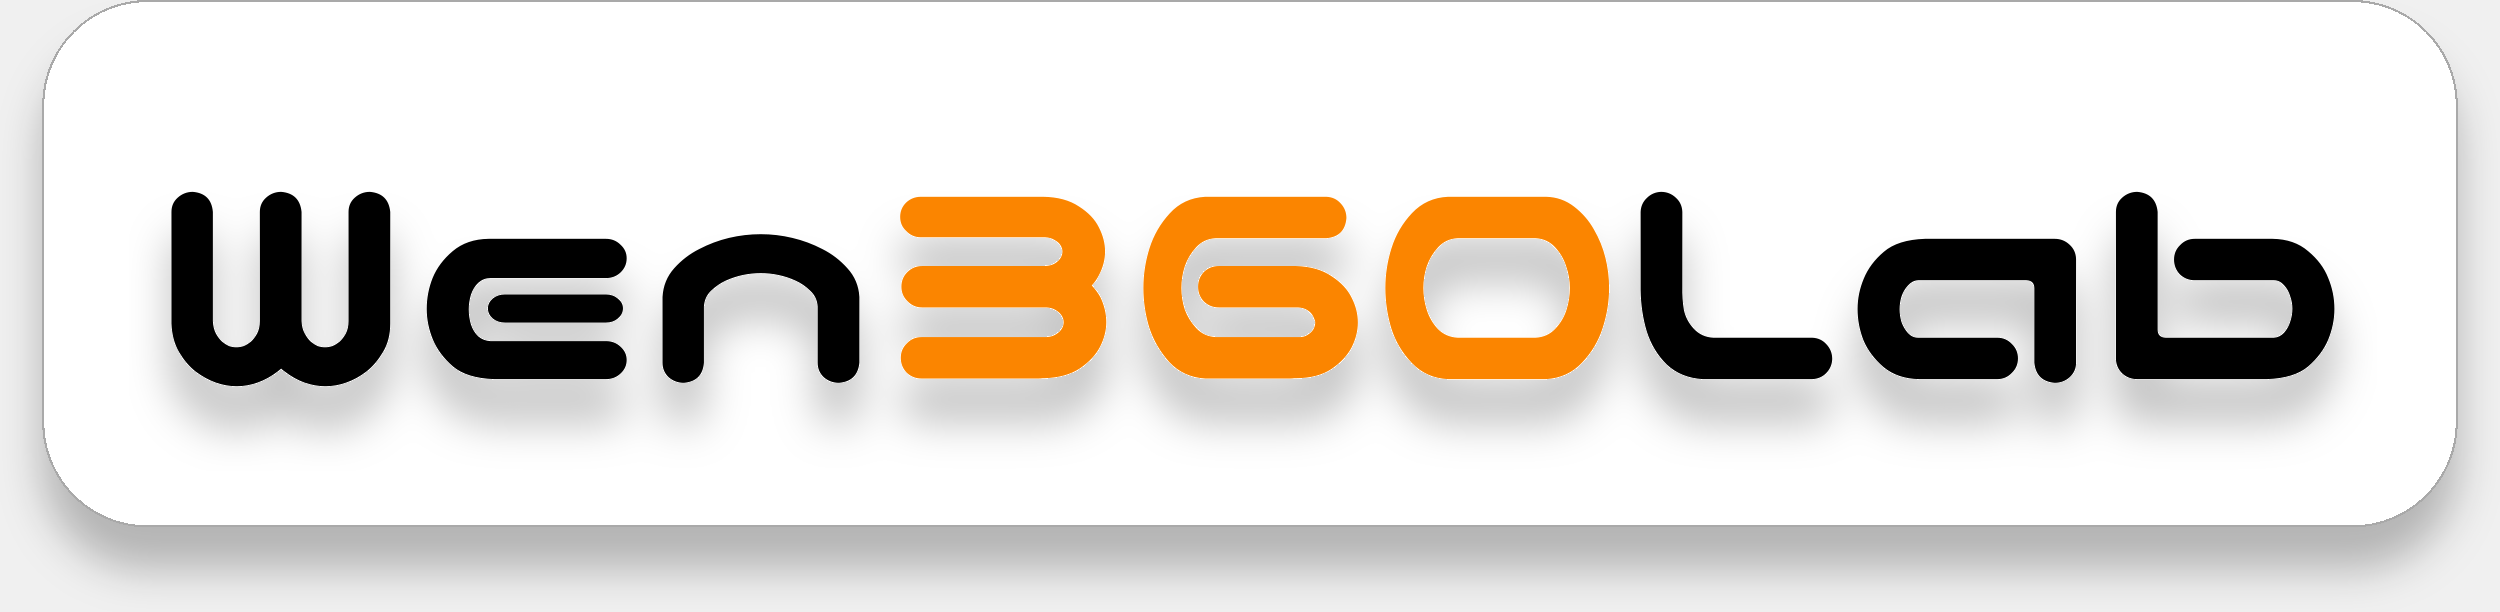
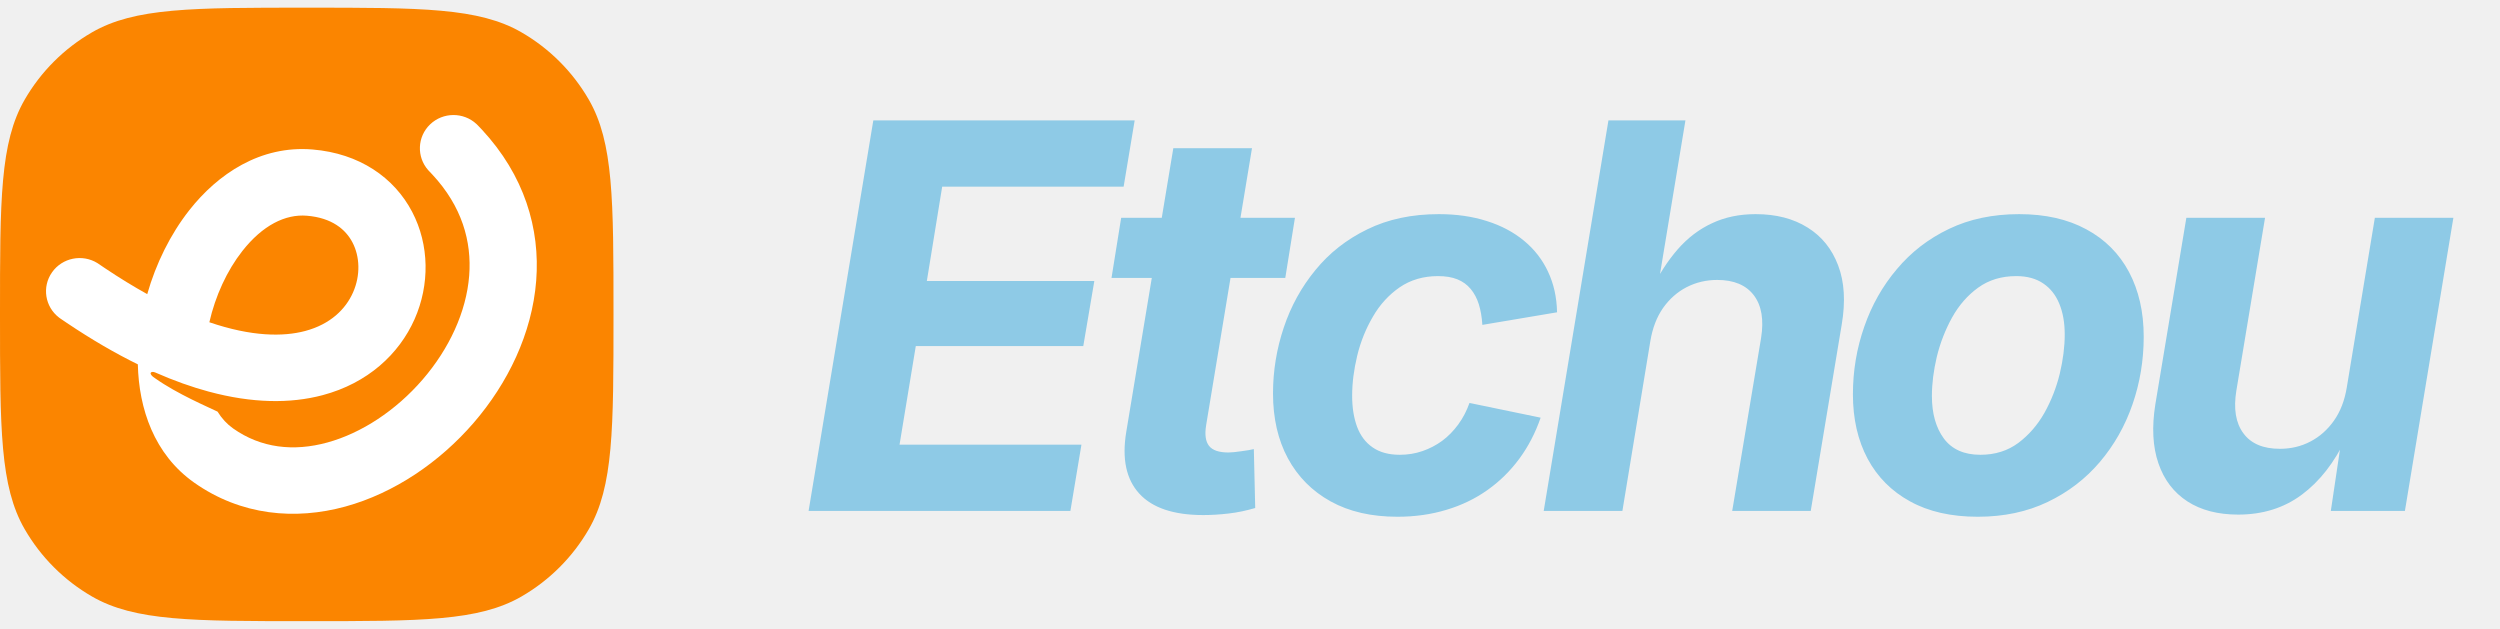
- <svg xmlns="http://www.w3.org/2000/svg" width="237" height="58" viewBox="0 0 237 58" fill="none">
-   <g filter="url(#filter0_d_29_94)">
-     <rect x="4" width="229" height="50" rx="10" fill="white" shape-rendering="crispEdges" />
-     <rect x="4.1" y="0.1" width="228.8" height="49.8" rx="9.9" stroke="#A9A9A9" stroke-width="0.2" shape-rendering="crispEdges" />
-     <g filter="url(#filter1_d_29_94)">
-       <path d="M22.436 36.615C21.771 36.615 21.107 36.498 20.443 36.264C19.799 36.029 19.174 35.688 18.568 35.238C17.963 34.77 17.436 34.154 16.986 33.393C16.537 32.631 16.293 31.723 16.254 30.668V20.092C16.254 19.545 16.449 19.096 16.84 18.744C17.25 18.373 17.729 18.188 18.275 18.188C19.447 18.285 20.082 18.92 20.18 20.092V30.434C20.199 30.902 20.297 31.303 20.473 31.635C20.648 31.947 20.844 32.201 21.059 32.397C21.273 32.572 21.488 32.709 21.703 32.807C21.938 32.885 22.172 32.924 22.406 32.924C22.641 32.924 22.875 32.885 23.109 32.807C23.344 32.709 23.568 32.572 23.783 32.397C23.998 32.201 24.193 31.947 24.369 31.635C24.545 31.303 24.633 30.902 24.633 30.434V20.092C24.633 19.545 24.828 19.096 25.219 18.744C25.629 18.373 26.107 18.188 26.654 18.188C27.826 18.285 28.471 18.92 28.588 20.092V30.434C28.607 30.902 28.705 31.293 28.881 31.605C29.057 31.938 29.252 32.201 29.467 32.397C29.682 32.572 29.896 32.709 30.111 32.807C30.346 32.885 30.58 32.924 30.814 32.924C31.049 32.924 31.283 32.885 31.518 32.807C31.752 32.709 31.977 32.572 32.191 32.397C32.406 32.201 32.602 31.947 32.777 31.635C32.953 31.303 33.041 30.902 33.041 30.434V20.092C33.041 19.545 33.236 19.096 33.627 18.744C34.037 18.373 34.516 18.188 35.062 18.188C36.234 18.285 36.879 18.92 36.996 20.092V30.668C36.996 31.723 36.762 32.631 36.293 33.393C35.844 34.154 35.316 34.77 34.711 35.238C34.125 35.688 33.5 36.029 32.836 36.264C32.191 36.498 31.527 36.615 30.844 36.615C30.18 36.615 29.516 36.498 28.852 36.264C28.207 36.029 27.582 35.678 26.977 35.209C26.859 35.131 26.752 35.043 26.654 34.945C26.537 35.043 26.43 35.131 26.332 35.209C25.727 35.678 25.092 36.029 24.428 36.264C23.783 36.498 23.119 36.615 22.436 36.615ZM46.84 35.941C45.121 35.883 43.822 35.482 42.943 34.74C42.065 33.978 41.43 33.129 41.039 32.191C40.648 31.234 40.453 30.268 40.453 29.291C40.453 28.275 40.639 27.299 41.01 26.361C41.4 25.404 42.035 24.555 42.914 23.812C43.812 23.051 44.945 22.66 46.312 22.641H57.445C57.992 22.641 58.451 22.826 58.822 23.197C59.213 23.549 59.408 23.979 59.408 24.486C59.408 25.014 59.213 25.463 58.822 25.834C58.451 26.186 57.992 26.361 57.445 26.361H46.488C46.059 26.361 45.678 26.508 45.346 26.801C45.033 27.094 44.799 27.475 44.643 27.943C44.506 28.412 44.438 28.871 44.438 29.32C44.438 29.809 44.506 30.287 44.643 30.756C44.799 31.225 45.033 31.605 45.346 31.898C45.678 32.172 46.059 32.318 46.488 32.338H57.445C57.992 32.338 58.451 32.514 58.822 32.865C59.213 33.217 59.408 33.637 59.408 34.125C59.408 34.633 59.213 35.062 58.822 35.414C58.451 35.766 57.992 35.941 57.445 35.941H46.84ZM59.057 29.232C59.057 29.604 58.891 29.926 58.559 30.199C58.266 30.453 57.895 30.58 57.445 30.58H47.865C47.416 30.58 47.035 30.453 46.723 30.199C46.41 29.926 46.254 29.604 46.254 29.232C46.254 28.881 46.41 28.568 46.723 28.295C47.035 28.041 47.416 27.914 47.865 27.914H57.445C57.895 27.914 58.275 28.051 58.588 28.324C58.9 28.578 59.057 28.881 59.057 29.232ZM72.123 22.201C73.139 22.201 74.135 22.318 75.111 22.553C76.107 22.787 77.055 23.139 77.953 23.607C78.852 24.057 79.643 24.662 80.326 25.424C81.029 26.186 81.41 27.094 81.469 28.148V29.379V34.389C81.352 35.56 80.707 36.195 79.535 36.293C78.988 36.293 78.51 36.117 78.1 35.766C77.709 35.395 77.514 34.935 77.514 34.389V33.1V29.057C77.475 28.451 77.24 27.953 76.811 27.562C76.4 27.152 75.932 26.83 75.404 26.596C74.897 26.361 74.359 26.186 73.793 26.068C73.246 25.951 72.689 25.893 72.123 25.893C71.557 25.893 70.99 25.951 70.424 26.068C69.877 26.186 69.34 26.361 68.812 26.596C68.305 26.83 67.836 27.152 67.406 27.562C66.996 27.953 66.772 28.451 66.732 29.057V33.1V34.389C66.635 35.56 66 36.195 64.828 36.293C64.281 36.293 63.803 36.117 63.393 35.766C63.002 35.395 62.807 34.935 62.807 34.389V29.379V28.148C62.865 27.094 63.236 26.186 63.92 25.424C64.603 24.662 65.394 24.057 66.293 23.607C67.191 23.139 68.129 22.787 69.106 22.553C70.102 22.318 71.107 22.201 72.123 22.201ZM157.465 18.188C158.012 18.188 158.48 18.373 158.871 18.744C159.262 19.096 159.467 19.545 159.486 20.092V27.152C159.467 27.953 159.516 28.695 159.633 29.379C159.77 30.043 160.082 30.639 160.57 31.166C161.059 31.693 161.674 31.977 162.416 32.016H171.791C172.338 32.035 172.787 32.24 173.139 32.631C173.51 33.022 173.695 33.49 173.695 34.037C173.676 34.565 173.48 35.014 173.109 35.385C172.758 35.736 172.318 35.922 171.791 35.941H161.42C160.053 35.863 158.92 35.404 158.021 34.565C157.143 33.705 156.508 32.66 156.117 31.43C155.746 30.199 155.551 28.891 155.531 27.504V20.092C155.551 19.564 155.746 19.125 156.117 18.773C156.488 18.402 156.938 18.207 157.465 18.188ZM192.855 34.389V27.328C192.855 26.84 192.602 26.586 192.094 26.566H181.84C181.469 26.586 181.146 26.752 180.873 27.064C180.6 27.357 180.395 27.709 180.258 28.119C180.141 28.51 180.082 28.91 180.082 29.32C180.082 29.711 180.141 30.111 180.258 30.521C180.395 30.912 180.6 31.264 180.873 31.576C181.146 31.869 181.469 32.016 181.84 32.016H189.34C189.887 32.016 190.346 32.211 190.717 32.602C191.107 32.973 191.303 33.432 191.303 33.978C191.303 34.525 191.107 34.984 190.717 35.355C190.346 35.746 189.887 35.941 189.34 35.941H181.957C180.59 35.922 179.457 35.541 178.559 34.799C177.68 34.037 177.045 33.188 176.654 32.25C176.283 31.293 176.098 30.307 176.098 29.291C176.098 28.314 176.293 27.357 176.684 26.42C177.074 25.463 177.709 24.613 178.588 23.871C179.467 23.109 180.766 22.699 182.484 22.641H194.789C195.336 22.641 195.805 22.826 196.195 23.197C196.586 23.549 196.791 23.998 196.811 24.545V34.389C196.811 34.935 196.605 35.395 196.195 35.766C195.805 36.117 195.336 36.293 194.789 36.293C193.617 36.195 192.973 35.56 192.855 34.389ZM204.545 20.092V31.254C204.545 31.742 204.799 31.996 205.307 32.016H215.561C215.932 31.996 216.254 31.84 216.527 31.547C216.801 31.234 216.996 30.883 217.113 30.492C217.25 30.082 217.318 29.672 217.318 29.262C217.318 28.871 217.25 28.48 217.113 28.09C216.996 27.68 216.801 27.328 216.527 27.035C216.254 26.723 215.932 26.566 215.561 26.566H208.061C207.514 26.566 207.045 26.381 206.654 26.01C206.283 25.619 206.098 25.15 206.098 24.604C206.098 24.057 206.293 23.598 206.684 23.227C207.055 22.836 207.514 22.641 208.061 22.641H215.443C216.811 22.66 217.934 23.051 218.812 23.812C219.711 24.555 220.346 25.404 220.717 26.361C221.107 27.299 221.303 28.275 221.303 29.291C221.303 30.268 221.107 31.234 220.717 32.191C220.326 33.129 219.691 33.978 218.812 34.74C217.934 35.482 216.635 35.883 214.916 35.941H202.611C202.064 35.941 201.596 35.766 201.205 35.414C200.814 35.043 200.609 34.584 200.59 34.037V20.092C200.59 19.545 200.785 19.096 201.176 18.744C201.586 18.373 202.064 18.188 202.611 18.188C203.783 18.285 204.428 18.92 204.545 20.092Z" fill="black" />
-       <path d="M85.394 33.92C85.394 33.373 85.59 32.914 85.981 32.543C86.352 32.152 86.811 31.957 87.357 31.957H99.193C99.564 31.938 99.867 31.85 100.102 31.693C100.355 31.537 100.541 31.361 100.658 31.166C100.775 30.971 100.834 30.766 100.834 30.551C100.834 30.336 100.775 30.131 100.658 29.936C100.541 29.74 100.355 29.564 100.102 29.408C99.867 29.252 99.564 29.164 99.193 29.145H87.416C86.869 29.145 86.41 28.949 86.039 28.559C85.648 28.188 85.453 27.729 85.453 27.182C85.453 26.635 85.639 26.176 86.01 25.805C86.4 25.414 86.869 25.219 87.416 25.219H99.018C99.037 25.219 99.057 25.219 99.076 25.219C99.447 25.199 99.75 25.121 99.984 24.984C100.238 24.828 100.424 24.652 100.541 24.457C100.658 24.262 100.717 24.057 100.717 23.842C100.717 23.646 100.658 23.451 100.541 23.256C100.424 23.061 100.238 22.895 99.984 22.758C99.75 22.602 99.447 22.514 99.076 22.494H87.299C86.752 22.494 86.293 22.299 85.922 21.908C85.531 21.557 85.336 21.107 85.336 20.561C85.336 20.033 85.522 19.584 85.893 19.213C86.283 18.842 86.752 18.656 87.299 18.656H98.9C100.268 18.676 101.391 18.979 102.27 19.564C103.168 20.131 103.803 20.795 104.174 21.557C104.564 22.318 104.76 23.08 104.76 23.842C104.76 24.604 104.564 25.355 104.174 26.098C103.998 26.449 103.773 26.771 103.5 27.064C103.832 27.416 104.105 27.787 104.32 28.178C104.691 28.959 104.877 29.75 104.877 30.551C104.877 31.312 104.682 32.084 104.291 32.865C103.9 33.627 103.266 34.31 102.387 34.916C101.508 35.502 100.385 35.815 99.018 35.853H98.842C98.725 35.873 98.607 35.883 98.49 35.883H87.357C86.811 35.883 86.342 35.697 85.951 35.326C85.58 34.935 85.394 34.467 85.394 33.92ZM114.252 18.656H125.736C126.283 18.676 126.732 18.881 127.084 19.271C127.455 19.662 127.641 20.131 127.641 20.678C127.543 21.85 126.908 22.484 125.736 22.582H115.248C114.506 22.621 113.891 22.904 113.402 23.432C112.914 23.959 112.553 24.564 112.318 25.248C112.104 25.912 111.996 26.596 111.996 27.299C111.996 28.002 112.104 28.686 112.318 29.35C112.553 29.994 112.914 30.58 113.402 31.107C113.891 31.635 114.506 31.918 115.248 31.957H123.041C123.412 31.977 123.715 31.908 123.949 31.752C124.203 31.596 124.389 31.42 124.506 31.225C124.623 31.01 124.682 30.795 124.682 30.58C124.682 30.443 124.623 30.258 124.506 30.023C124.389 29.77 124.203 29.564 123.949 29.408C123.715 29.252 123.412 29.164 123.041 29.145H115.541C114.994 29.145 114.525 28.959 114.135 28.588C113.764 28.197 113.578 27.729 113.578 27.182C113.578 26.635 113.764 26.166 114.135 25.775C114.525 25.404 114.994 25.219 115.541 25.219H122.865C124.232 25.258 125.355 25.58 126.234 26.186C127.133 26.771 127.768 27.455 128.139 28.236C128.529 28.998 128.725 29.779 128.725 30.58C128.725 31.361 128.529 32.143 128.139 32.924C127.748 33.685 127.113 34.369 126.234 34.975C125.355 35.56 124.232 35.853 122.865 35.853H122.689C122.572 35.873 122.455 35.883 122.338 35.883H114.252C112.885 35.805 111.752 35.287 110.854 34.33C109.975 33.353 109.34 32.26 108.949 31.049C108.578 29.838 108.393 28.588 108.393 27.299C108.393 26.01 108.588 24.75 108.979 23.52C109.369 22.289 110.004 21.195 110.883 20.238C111.762 19.262 112.885 18.734 114.252 18.656ZM146.566 18.656C147.562 18.676 148.451 18.988 149.232 19.594C150.014 20.199 150.639 20.922 151.107 21.762C151.596 22.602 151.957 23.49 152.191 24.428C152.426 25.365 152.543 26.322 152.543 27.299C152.543 28.588 152.338 29.857 151.928 31.107C151.537 32.338 150.883 33.432 149.965 34.389C149.066 35.346 147.934 35.863 146.566 35.941H137.279C135.912 35.883 134.77 35.375 133.852 34.418C132.934 33.461 132.279 32.357 131.889 31.107C131.518 29.857 131.332 28.588 131.332 27.299C131.332 26.01 131.527 24.75 131.918 23.52C132.309 22.27 132.953 21.166 133.852 20.209C134.77 19.232 135.912 18.715 137.279 18.656H137.836H146.01H146.566ZM145.57 32.016C146.312 31.977 146.928 31.703 147.416 31.195C147.924 30.668 148.285 30.062 148.5 29.379C148.715 28.695 148.822 28.002 148.822 27.299C148.822 26.596 148.705 25.912 148.471 25.248C148.256 24.564 147.904 23.959 147.416 23.432C146.928 22.904 146.312 22.621 145.57 22.582H138.188C137.445 22.621 136.83 22.904 136.342 23.432C135.854 23.959 135.492 24.564 135.258 25.248C135.043 25.912 134.936 26.596 134.936 27.299C134.936 28.002 135.043 28.695 135.258 29.379C135.473 30.062 135.824 30.668 136.312 31.195C136.82 31.703 137.445 31.977 138.188 32.016H145.57Z" fill="#FB8500" />
-     </g>
-   </g>
-   <defs>
-     <filter id="filter0_d_29_94" x="0" y="0" width="237" height="58" filterUnits="userSpaceOnUse" color-interpolation-filters="sRGB">
-       <feFlood flood-opacity="0" result="BackgroundImageFix" />
-       <feColorMatrix in="SourceAlpha" type="matrix" values="0 0 0 0 0 0 0 0 0 0 0 0 0 0 0 0 0 0 127 0" result="hardAlpha" />
-       <feOffset dy="4" />
-       <feGaussianBlur stdDeviation="2" />
-       <feComposite in2="hardAlpha" operator="out" />
-       <feColorMatrix type="matrix" values="0 0 0 0 0 0 0 0 0 0 0 0 0 0 0 0 0 0 0.25 0" />
-       <feBlend mode="normal" in2="BackgroundImageFix" result="effect1_dropShadow_29_94" />
-       <feBlend mode="normal" in="SourceGraphic" in2="effect1_dropShadow_29_94" result="shape" />
-     </filter>
-     <filter id="filter1_d_29_94" x="12.254" y="18.188" width="213.049" height="26.428" filterUnits="userSpaceOnUse" color-interpolation-filters="sRGB">
-       <feFlood flood-opacity="0" result="BackgroundImageFix" />
-       <feColorMatrix in="SourceAlpha" type="matrix" values="0 0 0 0 0 0 0 0 0 0 0 0 0 0 0 0 0 0 127 0" result="hardAlpha" />
-       <feOffset dy="4" />
-       <feGaussianBlur stdDeviation="2" />
-       <feComposite in2="hardAlpha" operator="out" />
-       <feColorMatrix type="matrix" values="0 0 0 0 0 0 0 0 0 0 0 0 0 0 0 0 0 0 0.25 0" />
-       <feBlend mode="normal" in2="BackgroundImageFix" result="effect1_dropShadow_29_94" />
-       <feBlend mode="normal" in="SourceGraphic" in2="effect1_dropShadow_29_94" result="shape" />
-     </filter>
-   </defs>
+ <svg xmlns="http://www.w3.org/2000/svg" width="163" height="41" viewBox="0 0 163 41" fill="none">
+   <path d="M0 20.5C0 13.023 0 9.285 1.608 6.5C2.661 4.676 4.176 3.161 6 2.108C8.785 0.5 12.523 0.5 20 0.5C27.477 0.5 31.215 0.5 34 2.108C35.824 3.161 37.339 4.676 38.392 6.5C40 9.285 40 13.023 40 20.5C40 27.977 40 31.715 38.392 34.5C37.339 36.324 35.824 37.839 34 38.892C31.215 40.5 27.477 40.5 20 40.5C12.523 40.5 8.785 40.5 6 38.892C4.176 37.839 2.661 36.324 1.608 34.5C0 31.715 0 27.977 0 20.5Z" fill="#FB8500" />
+   <path fill-rule="evenodd" clip-rule="evenodd" d="M28.044 8.109C28.887 7.303 30.215 7.3 31.062 8.082L31.142 8.16L31.416 8.447C34.191 11.432 35.225 14.91 34.96 18.306C34.691 21.751 33.101 24.999 30.884 27.566C28.667 30.132 25.708 32.152 22.51 33.029C19.271 33.916 15.729 33.633 12.655 31.463C10.047 29.622 9.054 26.646 8.987 23.756C7.523 23.038 5.983 22.146 4.368 21.061L3.941 20.772L3.85 20.706C2.933 20.005 2.723 18.708 3.392 17.756C4.06 16.804 5.362 16.546 6.347 17.151L6.441 17.213L6.83 17.477C7.798 18.127 8.722 18.69 9.6 19.177C10.166 17.189 11.105 15.28 12.341 13.707C14.194 11.35 16.971 9.465 20.374 9.746C23.439 10 25.704 11.581 26.872 13.812C28.004 15.973 28.021 18.572 27.032 20.807C26.023 23.086 23.976 24.984 21.031 25.766C18.911 26.329 16.428 26.291 13.627 25.537V25.538C12.511 25.238 11.343 24.823 10.121 24.285C9.847 24.164 9.609 24.348 10.121 24.669C11.564 25.692 13.596 26.55 14.184 26.838C14.461 27.288 14.806 27.657 15.201 27.936C17.019 29.219 19.145 29.454 21.34 28.852C23.574 28.24 25.814 26.762 27.551 24.752C29.287 22.742 30.407 20.335 30.591 17.973C30.765 15.744 30.122 13.454 28.184 11.374L27.993 11.173L27.916 11.091C27.154 10.227 27.202 8.915 28.044 8.109ZM20.009 14.065C18.603 13.949 17.12 14.689 15.801 16.366C14.797 17.644 14.038 19.303 13.65 21.011C16.409 21.954 18.465 21.961 19.894 21.581C21.548 21.142 22.54 20.148 23.017 19.069C23.514 17.947 23.463 16.724 22.981 15.806C22.537 14.957 21.642 14.2 20.009 14.065Z" fill="white" />
+   <path d="M69.79 33.312H52.72L56.94 7.852H73.98L73.26 12.172H61.43L60.43 18.322H71.35L70.63 22.562H59.71L58.65 28.992H70.51L69.79 33.312ZM73.1 14.202H84.43L83.8 18.122H72.47L73.1 14.202ZM73.43 28.172L76.5 9.662H81.63L78.64 27.722C78.54 28.335 78.604 28.785 78.83 29.072C79.057 29.359 79.477 29.502 80.09 29.502C80.284 29.502 80.56 29.475 80.92 29.422C81.28 29.375 81.557 29.329 81.75 29.282L81.84 33.122C81.26 33.295 80.68 33.415 80.1 33.482C79.527 33.549 78.977 33.582 78.45 33.582C76.523 33.582 75.133 33.115 74.28 32.182C73.427 31.249 73.144 29.912 73.43 28.172ZM91.11 33.692C89.417 33.692 87.967 33.359 86.76 32.692C85.553 32.025 84.624 31.089 83.97 29.882C83.324 28.682 83 27.272 83 25.652C83 24.185 83.234 22.755 83.7 21.362C84.167 19.962 84.857 18.709 85.77 17.602C86.677 16.489 87.803 15.605 89.15 14.952C90.497 14.292 92.05 13.962 93.81 13.962C94.963 13.962 96.007 14.112 96.94 14.412C97.874 14.705 98.68 15.132 99.36 15.692C100.04 16.252 100.564 16.925 100.93 17.712C101.304 18.499 101.5 19.382 101.52 20.362L96.65 21.182C96.617 20.675 96.54 20.229 96.42 19.842C96.3 19.455 96.124 19.122 95.89 18.842C95.657 18.562 95.367 18.352 95.02 18.212C94.674 18.072 94.254 18.002 93.76 18.002C92.807 18.002 91.974 18.245 91.26 18.732C90.547 19.225 89.963 19.865 89.51 20.652C89.05 21.439 88.71 22.285 88.49 23.192C88.27 24.105 88.16 24.979 88.16 25.812C88.16 26.572 88.267 27.242 88.48 27.822C88.7 28.409 89.04 28.859 89.5 29.172C89.96 29.492 90.55 29.652 91.27 29.652C91.784 29.652 92.273 29.572 92.74 29.412C93.207 29.252 93.637 29.029 94.03 28.742C94.424 28.449 94.773 28.092 95.08 27.672C95.387 27.252 95.63 26.785 95.81 26.272L100.45 27.232C100.104 28.232 99.637 29.129 99.05 29.922C98.463 30.715 97.773 31.392 96.98 31.952C96.18 32.519 95.287 32.949 94.3 33.242C93.314 33.542 92.25 33.692 91.11 33.692ZM107.6 22.252L105.78 33.312H100.65L104.87 7.852H109.89L108.05 18.972H107.64C108.154 17.905 108.737 16.999 109.39 16.252C110.044 15.505 110.79 14.939 111.63 14.552C112.464 14.159 113.41 13.962 114.47 13.962C115.797 13.962 116.924 14.252 117.85 14.832C118.777 15.405 119.444 16.232 119.85 17.312C120.257 18.385 120.334 19.669 120.08 21.162L118.06 33.312H112.94L114.82 22.052C115.014 20.852 114.857 19.919 114.35 19.252C113.844 18.585 113.047 18.252 111.96 18.252C111.247 18.252 110.584 18.409 109.97 18.722C109.364 19.035 108.85 19.489 108.43 20.082C108.017 20.675 107.74 21.399 107.6 22.252ZM128.95 33.692C127.217 33.692 125.747 33.359 124.54 32.692C123.334 32.032 122.41 31.105 121.77 29.912C121.13 28.712 120.81 27.312 120.81 25.712C120.81 24.179 121.057 22.709 121.55 21.302C122.037 19.895 122.747 18.642 123.68 17.542C124.607 16.435 125.74 15.562 127.08 14.922C128.414 14.282 129.937 13.962 131.65 13.962C133.357 13.962 134.817 14.292 136.03 14.952C137.244 15.605 138.17 16.532 138.81 17.732C139.45 18.939 139.77 20.345 139.77 21.952C139.77 23.485 139.527 24.955 139.04 26.362C138.554 27.769 137.844 29.022 136.91 30.122C135.977 31.222 134.84 32.092 133.5 32.732C132.16 33.372 130.644 33.692 128.95 33.692ZM129.12 29.652C130.074 29.652 130.897 29.395 131.59 28.882C132.277 28.369 132.847 27.712 133.3 26.912C133.747 26.112 134.08 25.259 134.3 24.352C134.514 23.445 134.62 22.599 134.62 21.812C134.62 21.045 134.504 20.379 134.27 19.812C134.037 19.239 133.687 18.795 133.22 18.482C132.754 18.162 132.167 18.002 131.46 18.002C130.5 18.002 129.674 18.252 128.98 18.752C128.287 19.252 127.717 19.905 127.27 20.712C126.83 21.512 126.5 22.362 126.28 23.262C126.067 24.162 125.96 25.015 125.96 25.822C125.96 26.962 126.22 27.885 126.74 28.592C127.267 29.299 128.06 29.652 129.12 29.652ZM145.93 33.552C144.61 33.552 143.507 33.265 142.62 32.692C141.727 32.112 141.097 31.285 140.73 30.212C140.357 29.132 140.29 27.845 140.53 26.352L142.55 14.202H147.68L145.81 25.472C145.617 26.652 145.77 27.579 146.27 28.252C146.764 28.925 147.557 29.262 148.65 29.262C149.37 29.262 150.03 29.105 150.63 28.792C151.237 28.479 151.75 28.025 152.17 27.432C152.59 26.839 152.87 26.115 153.01 25.262L154.84 14.202H159.96L156.8 33.312H151.97L152.68 28.542H152.97C152.21 30.149 151.247 31.385 150.08 32.252C148.914 33.119 147.53 33.552 145.93 33.552Z" fill="#8ECAE6" />
</svg>
